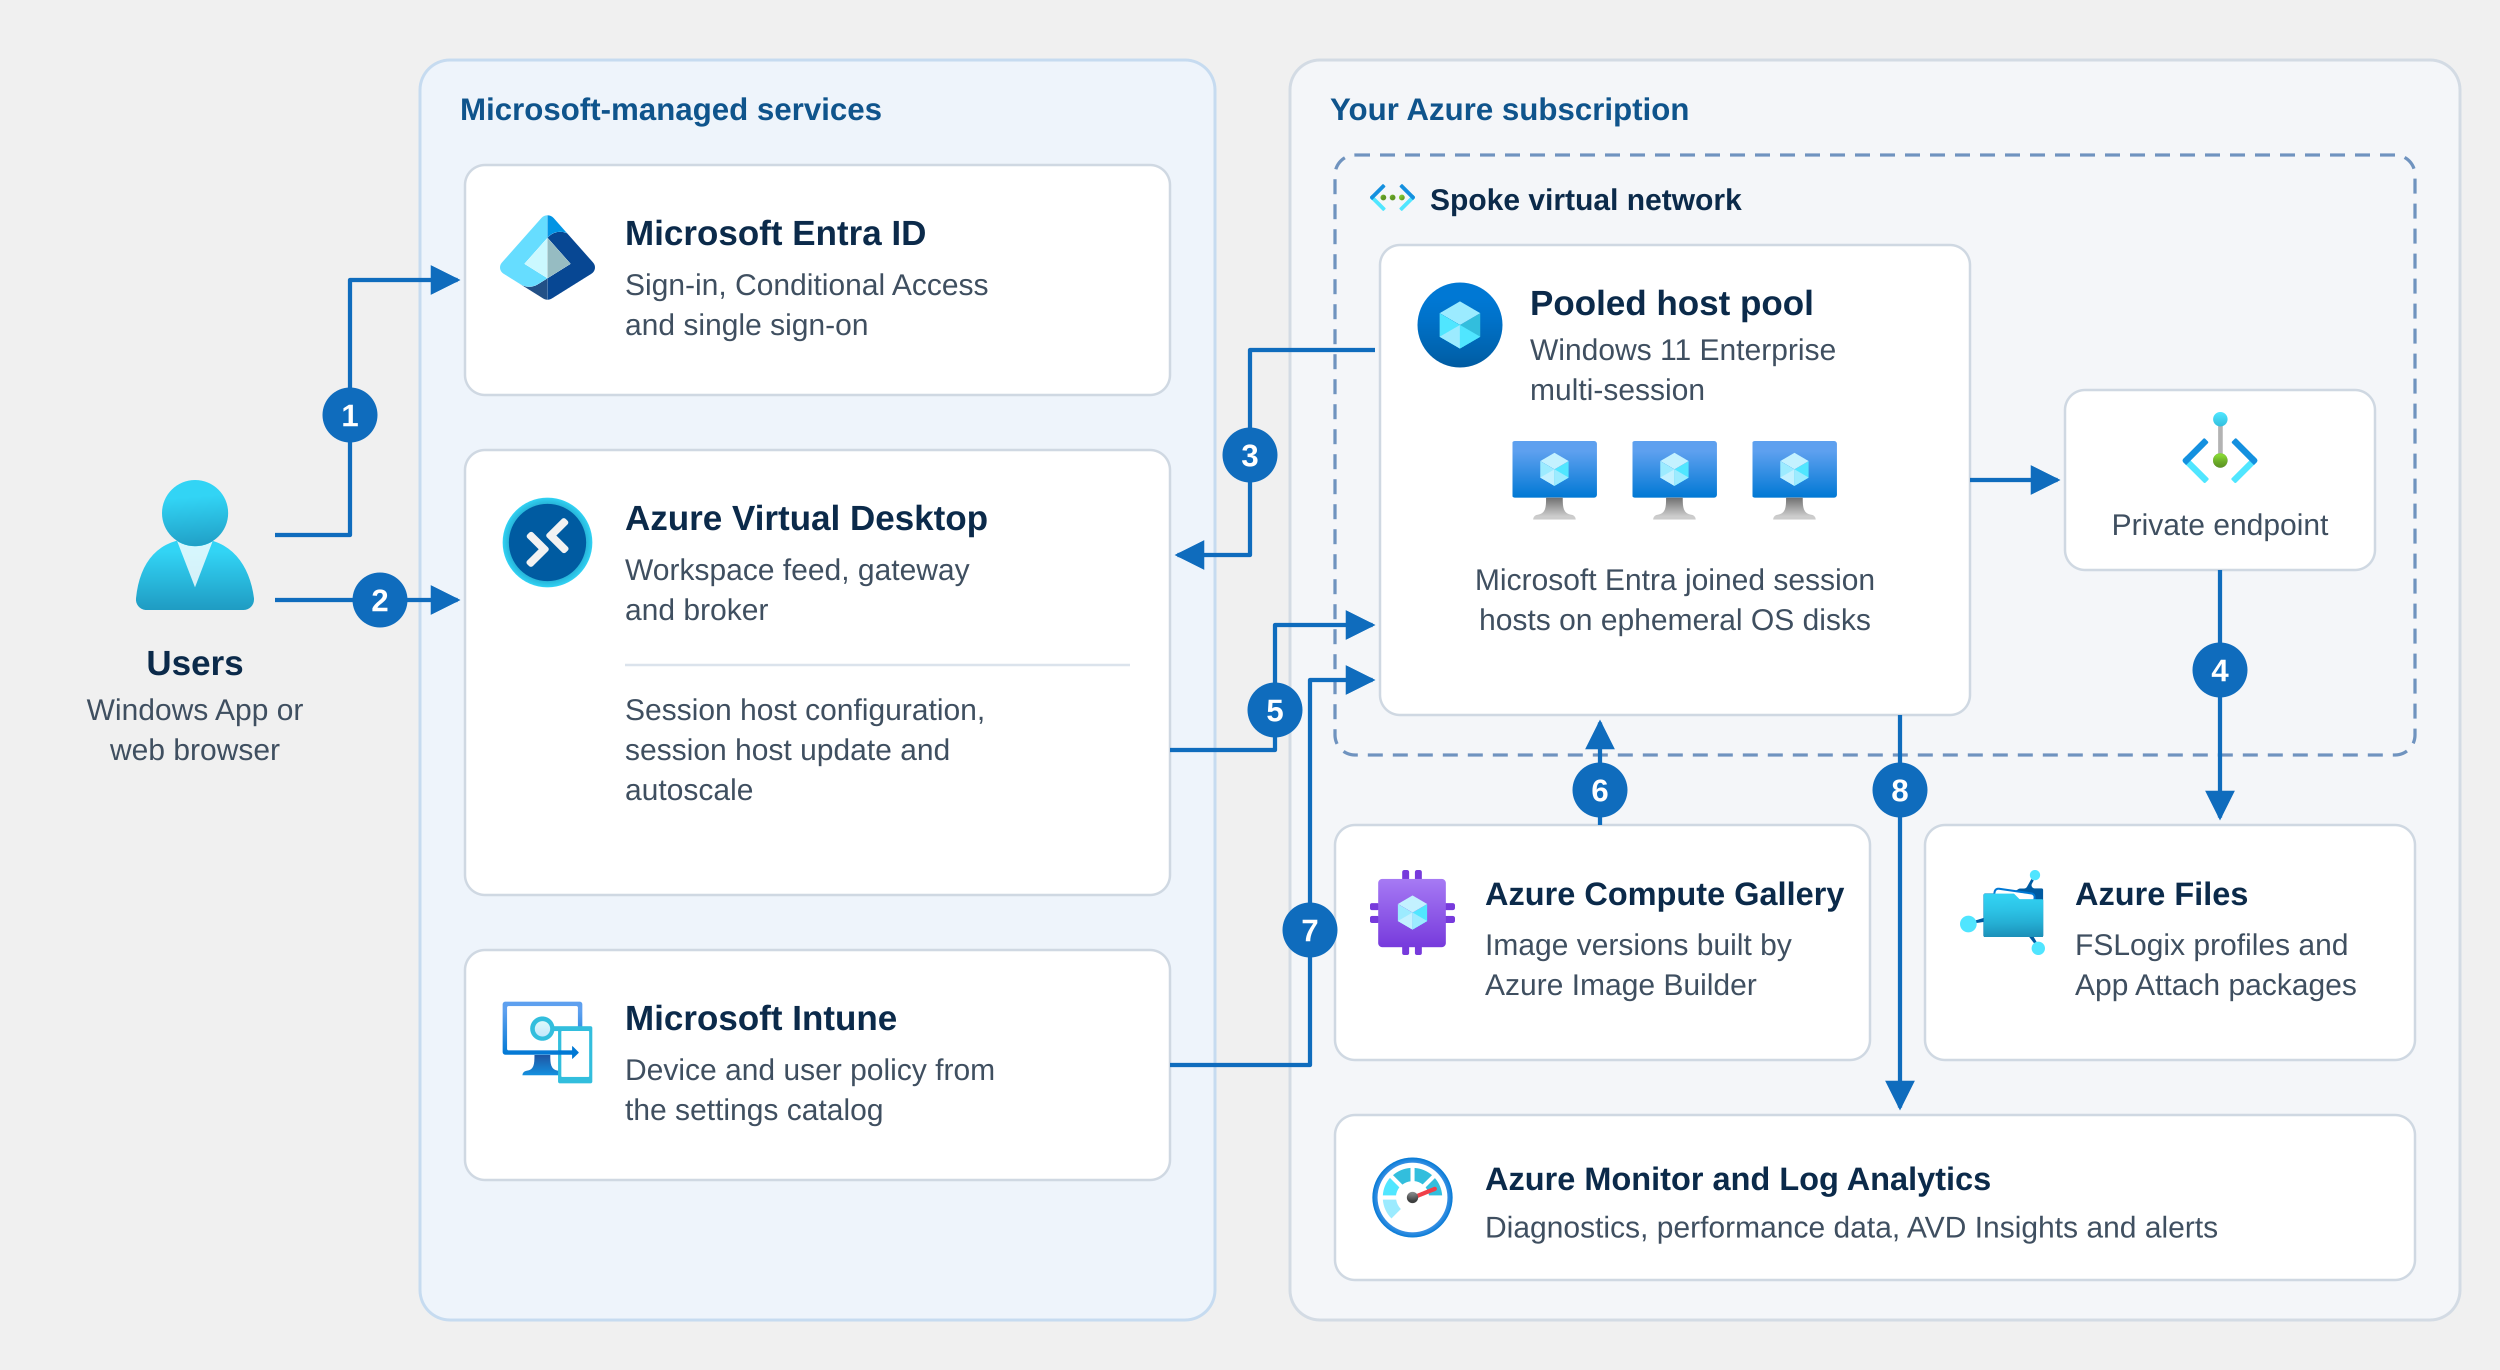
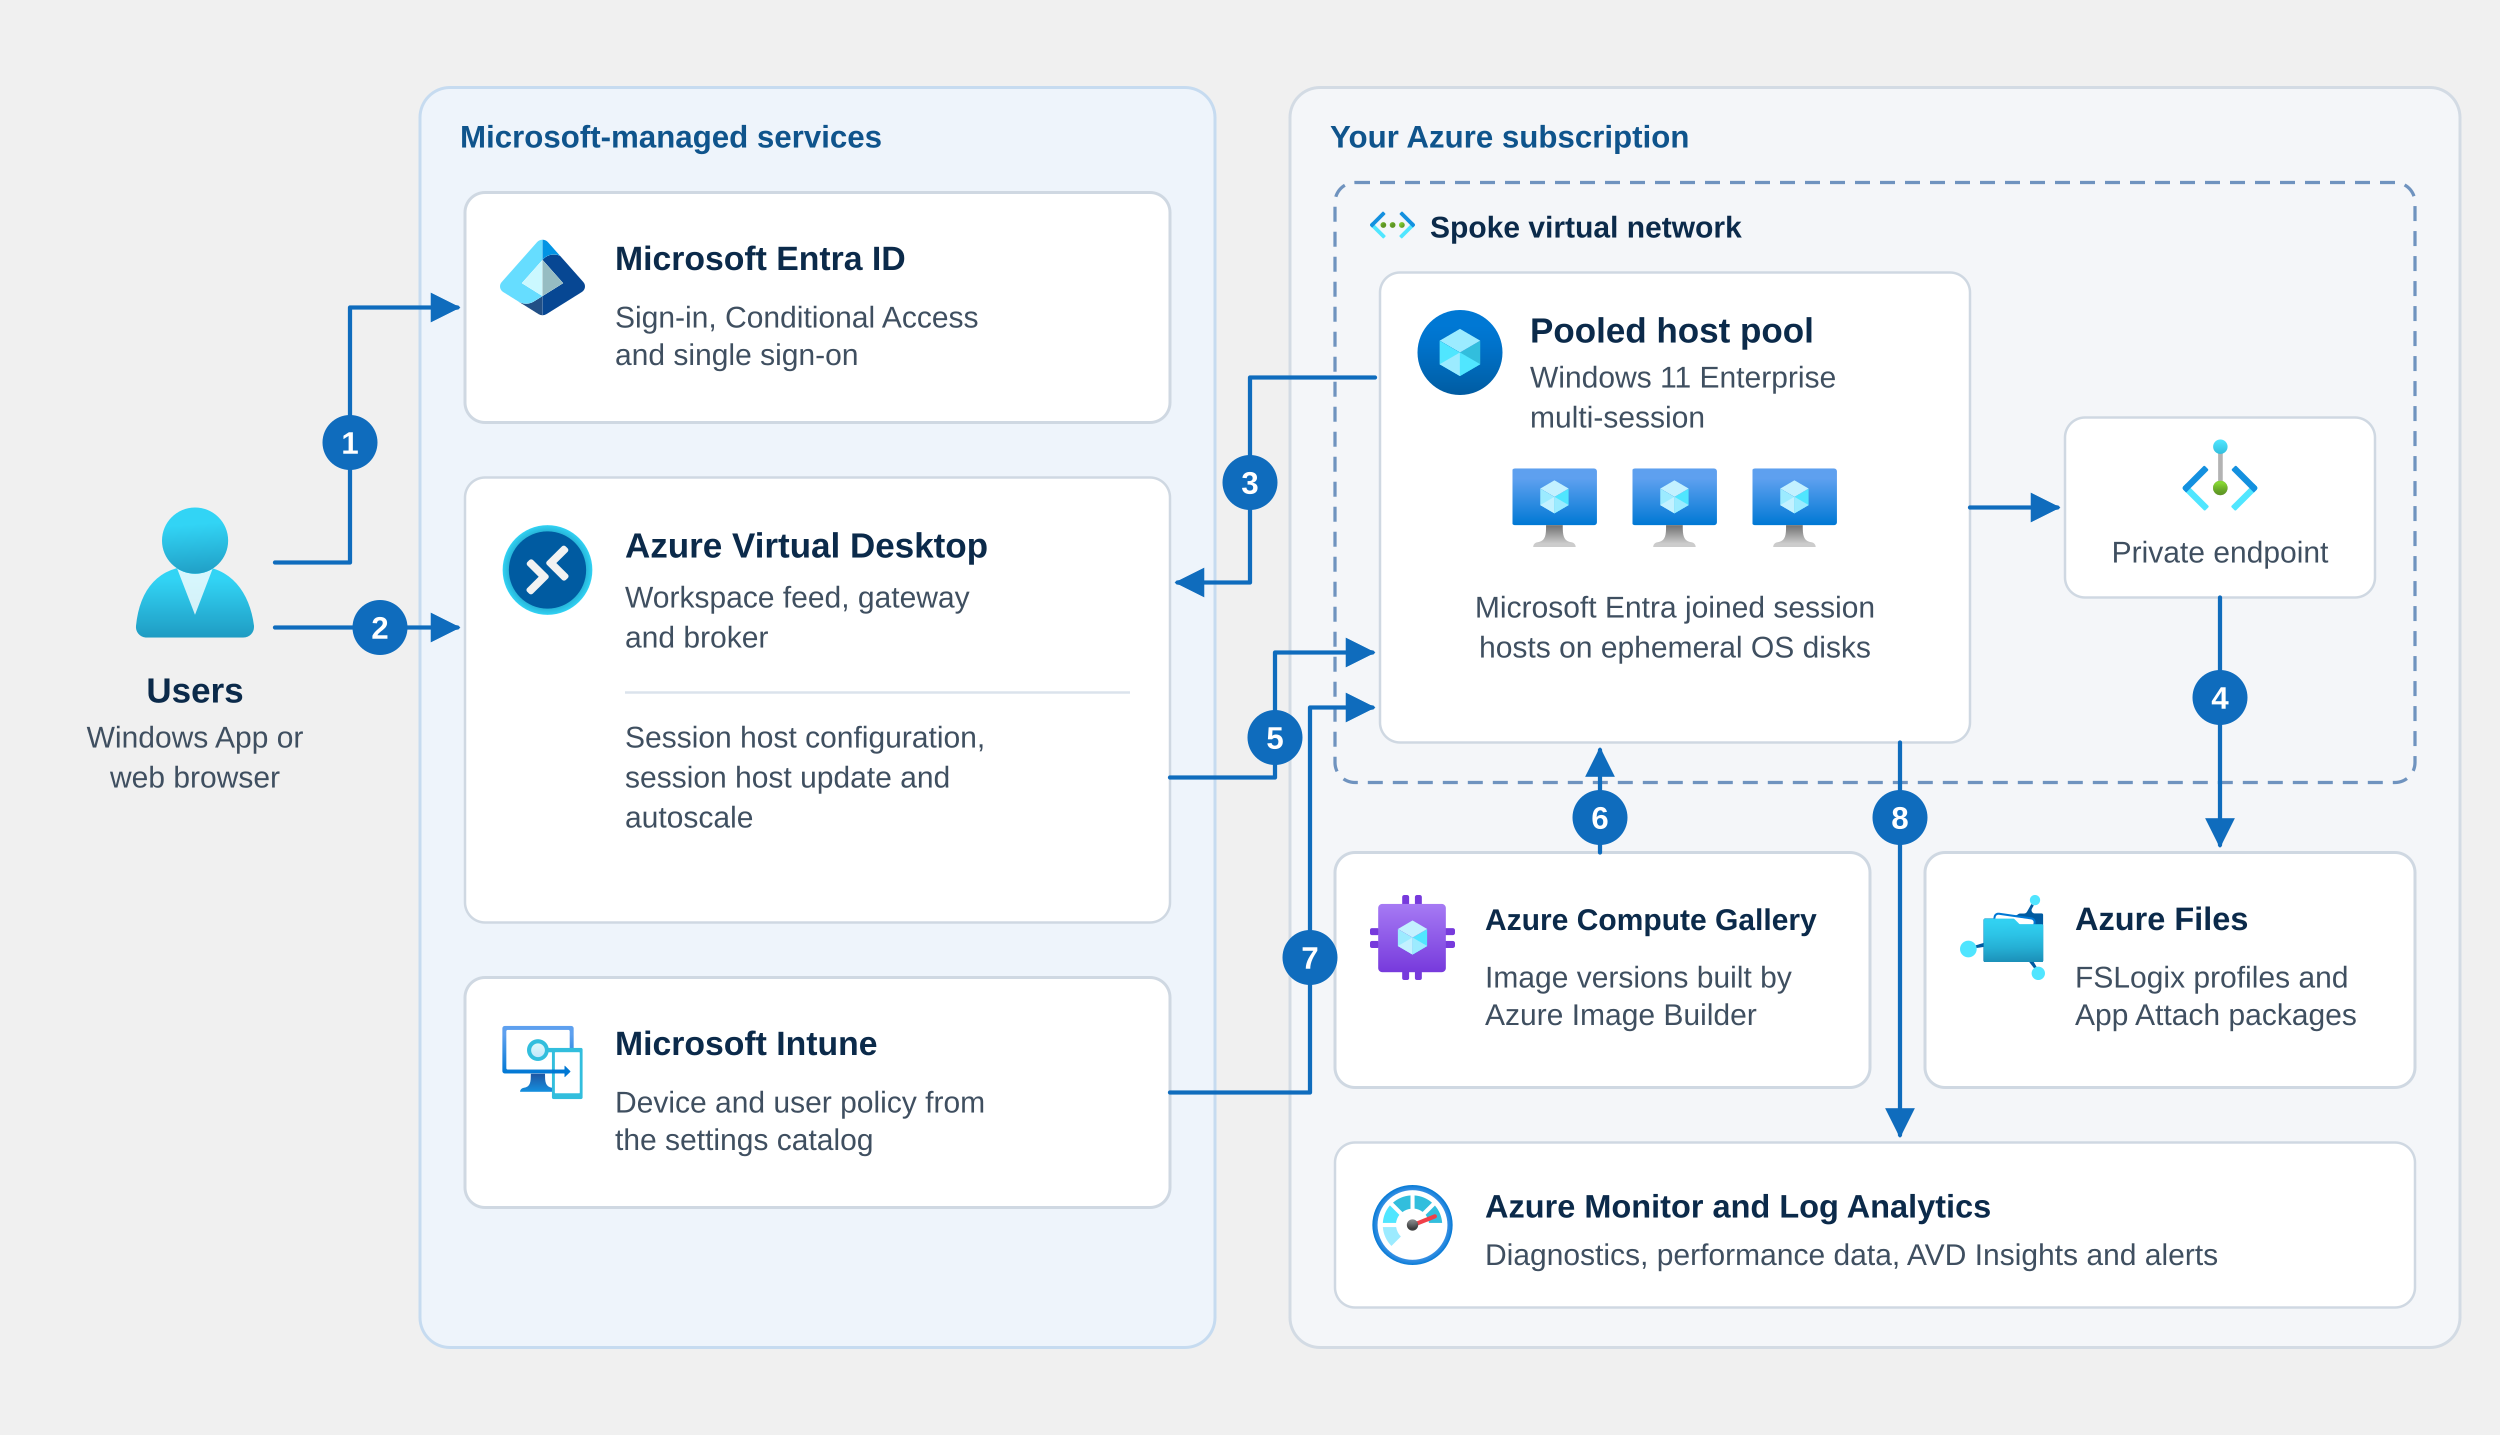
- <svg xmlns="http://www.w3.org/2000/svg" viewBox="0 0 1000 548" width="1000" height="548" font-family="'Segoe UI', 'Segoe UI Variable', system-ui, -apple-system, 'Helvetica Neue', Arial, sans-serif" role="img" aria-labelledby="t d">
+ <svg xmlns="http://www.w3.org/2000/svg" viewBox="0 -11 1000 574" width="1000" height="574" font-family="'Segoe UI', 'Segoe UI Variable', system-ui, -apple-system, 'Helvetica Neue', Arial, sans-serif" role="img" aria-labelledby="t d">
  <defs>
    <marker id="arrow" viewBox="0 0 10 10" refX="9" refY="5" markerWidth="7" markerHeight="7" orient="auto-start-reverse">
      <path d="M0,0 L10,5 L0,10 z" fill="#0f6cbd" />
+     </marker>
+     <marker id="arrow-dashed" viewBox="0 0 10 10" refX="9" refY="5" markerWidth="7" markerHeight="7" orient="auto-start-reverse">
+       <path d="M0,0 L10,5 L0,10 z" fill="#6f93bf" />
    </marker>
  </defs>
  <svg x="52" y="192" width="52" height="52" viewBox="0 0 18 18">
    <defs>
      <linearGradient id="i1-be92901b-ec33-4c65-adf1-9b0eed06d677" x1="9" y1="6.88" x2="9" y2="20.45" gradientUnits="userSpaceOnUse">
        <stop offset="0.22" stop-color="#32d4f5" />
        <stop offset="1" stop-color="#198ab3" />
      </linearGradient>
      <linearGradient id="i1-b46fc246-25d8-4398-8779-1042e8cacae7" x1="8.61" y1="-0.4" x2="9.6" y2="11.92" gradientUnits="userSpaceOnUse">
        <stop offset="0.22" stop-color="#32d4f5" />
        <stop offset="1" stop-color="#198ab3" />
      </linearGradient>
    </defs>
    <path d="M15.72,18a1.45,1.45,0,0,0,1.45-1.45.47.47,0,0,0,0-.17C16.59,11.81,14,8.09,9,8.09S1.34,11.24.83,16.39A1.46,1.46,0,0,0,2.14,18H15.72Z" fill="url(#i1-be92901b-ec33-4c65-adf1-9b0eed06d677)" />
    <path d="M9,9.17a4.59,4.59,0,0,1-2.48-.73L9,14.86l2.44-6.38A4.53,4.53,0,0,1,9,9.17Z" fill="#fff" opacity="0.8" />
    <circle cx="9.01" cy="4.58" r="4.58" fill="url(#i1-b46fc246-25d8-4398-8779-1042e8cacae7)" />
  </svg>
  <text x="78" y="270" font-size="14" font-weight="600" fill="#0b2a4a" text-anchor="middle">Users</text>
  <text x="78" y="288" font-size="12" font-weight="400" fill="#3f4f60" text-anchor="middle">Windows App or</text>
  <text x="78" y="304" font-size="12" font-weight="400" fill="#3f4f60" text-anchor="middle">web browser</text>
  <rect x="168" y="24" width="318" height="504" rx="12" fill="#eef4fb" stroke="#c6dbf0" stroke-width="1.2" />
  <text x="184" y="48" font-size="12.5" font-weight="700" fill="#0f548c" text-anchor="start">Microsoft-managed services</text>
-   <rect x="186" y="66" width="282" height="92" rx="8" fill="#ffffff" stroke="#cfd8e2" stroke-width="1" />
-   <svg x="200" y="84" width="38" height="38" viewBox="0 0 18 18">
+   <rect x="186" y="66" width="282" height="92" rx="8" fill="#ffffff" stroke="#cfd8e2" stroke-width="1.2" />
+   <svg x="200" y="83" width="34" height="34" viewBox="0 0 18 18">
    <path d="m3.802,14.032c.388.242,1.033.511,1.715.511.621,0,1.198-.18,1.676-.487,0,0,.001,0,.002-.001l1.805-1.128v4.073c-.286,0-.574-.078-.824-.234l-4.374-2.734Z" fill="#225086" />
    <path d="m7.853,1.507L.353,9.967c-.579.654-.428,1.642.323,2.111,0,0,2.776,1.735,3.126,1.954.388.242,1.033.511,1.715.511.621,0,1.198-.18,1.676-.487,0,0,.001,0,.002-.001l1.805-1.128-4.364-2.728,4.365-4.924V1s0,0,0,0c-.424,0-.847.169-1.147.507Z" fill="#6df" />
    <polygon points="4.636 10.199 4.688 10.231 9 12.927 9.001 12.927 9.001 12.927 9.001 5.276 9 5.275 4.636 10.199" fill="#cbf8ff" />
    <path d="m17.324,12.078c.751-.469.902-1.457.323-2.111l-4.921-5.551c-.397-.185-.842-.291-1.313-.291-.925,0-1.752.399-2.302,1.026l-.109.123h0s4.364,4.924,4.364,4.924h0s0,0,0,0l-4.365,2.728v4.073c.287,0,.573-.078.823-.234l7.5-4.688Z" fill="#074793" />
    <path d="m9.001,1v4.275s.109-.123.109-.123c.55-.627,1.377-1.026,2.302-1.026.472,0,.916.107,1.313.291l-2.579-2.909c-.299-.338-.723-.507-1.146-.507Z" fill="#0294e4" />
    <polygon points="13.365 10.199 13.365 10.199 13.365 10.199 9.001 5.276 9.001 12.926 13.365 10.199" fill="#96bcc2" />
  </svg>
-   <text x="250" y="98" font-size="14" font-weight="600" fill="#0b2a4a" text-anchor="start">Microsoft Entra ID</text>
-   <text x="250" y="118" font-size="12" font-weight="400" fill="#3f4f60" text-anchor="start">Sign-in, Conditional Access</text>
-   <text x="250" y="134" font-size="12" font-weight="400" fill="#3f4f60" text-anchor="start">and single sign-on</text>
+   <text x="246" y="97.0" font-size="13.5" font-weight="700" fill="#0b2a4a" text-anchor="start">Microsoft Entra ID</text>
+   <text x="246" y="120.0" font-size="12" font-weight="400" fill="#3f4f60" text-anchor="start">Sign-in, Conditional Access</text>
+   <text x="246" y="135.0" font-size="12" font-weight="400" fill="#3f4f60" text-anchor="start">and single sign-on</text>
  <rect x="186" y="180" width="282" height="178" rx="8" fill="#ffffff" stroke="#cfd8e2" stroke-width="1" />
  <svg x="200" y="198" width="38" height="38" viewBox="0 0 18 18">
    <defs>
      <radialGradient id="i3-e9a2b8bf-efad-4e15-89f0-635373400131" cx="9" cy="9" r="8.5" gradientUnits="userSpaceOnUse">
        <stop offset="0" stop-color="#198ab3" />
        <stop offset="0.382" stop-color="#1a8cb5" />
        <stop offset="0.576" stop-color="#1c94bc" />
        <stop offset="0.727" stop-color="#21a1c8" />
        <stop offset="0.856" stop-color="#27b4d8" />
        <stop offset="0.97" stop-color="#2fccee" />
        <stop offset="1" stop-color="#32d4f5" />
      </radialGradient>
    </defs>
    <g id="i3-faeec9e4-44b9-413a-8332-867d334dcda2">
      <g>
        <circle cx="9" cy="9" r="8.5" fill="url(#i3-e9a2b8bf-efad-4e15-89f0-635373400131)" />
        <circle cx="9" cy="9" r="7.321" fill="#005ba1" />
      </g>
      <g>
        <path d="M9.1,9.937,6.266,7.125a.507.507,0,0,0-.709,0L5.2,7.48a.469.469,0,0,0-.143.337.476.476,0,0,0,.141.339l2.132,2.122L5.152,12.441a.473.473,0,0,0,0,.676l.361.355a.507.507,0,0,0,.709,0L9.1,10.612a.475.475,0,0,0,.141-.338A.468.468,0,0,0,9.1,9.937Z" fill="#f2f2f2" />
        <path d="M8.755,7.678a.475.475,0,0,0,.141.338l2.88,2.859a.507.507,0,0,0,.709,0l.361-.356a.469.469,0,0,0,.143-.337.475.475,0,0,0-.141-.338L10.674,7.682l2.132-2.123a.475.475,0,0,0,.141-.338.469.469,0,0,0-.143-.337l-.361-.356a.507.507,0,0,0-.709,0L8.9,7.34A.472.472,0,0,0,8.755,7.678Z" fill="#f2f2f2" />
      </g>
    </g>
  </svg>
  <text x="250" y="212" font-size="14" font-weight="600" fill="#0b2a4a" text-anchor="start">Azure Virtual Desktop</text>
  <text x="250" y="232" font-size="12" font-weight="400" fill="#3f4f60" text-anchor="start">Workspace feed, gateway</text>
  <text x="250" y="248" font-size="12" font-weight="400" fill="#3f4f60" text-anchor="start">and broker</text>
  <line x1="250" y1="266" x2="452" y2="266" stroke="#dbe3ec" stroke-width="1" />
  <text x="250" y="288" font-size="12" font-weight="400" fill="#3f4f60" text-anchor="start">Session host configuration,</text>
  <text x="250" y="304" font-size="12" font-weight="400" fill="#3f4f60" text-anchor="start">session host update and</text>
  <text x="250" y="320" font-size="12" font-weight="400" fill="#3f4f60" text-anchor="start">autoscale</text>
-   <rect x="186" y="380" width="282" height="92" rx="8" fill="#ffffff" stroke="#cfd8e2" stroke-width="1" />
-   <svg x="200" y="398" width="38" height="38" viewBox="0 0 18 18">
+   <rect x="186" y="380" width="282" height="92" rx="8" fill="#ffffff" stroke="#cfd8e2" stroke-width="1.2" />
+   <svg x="200" y="397" width="34" height="34" viewBox="0 0 18 18">
    <defs>
      <linearGradient id="i4-aaede26b-698f-4a65-b6db-859d207e2da6" x1="8.05" y1="11.32" x2="8.05" y2="1.26" gradientUnits="userSpaceOnUse">
        <stop offset="0" stop-color="#0078d4" />
        <stop offset="0.82" stop-color="#5ea0ef" />
      </linearGradient>
      <linearGradient id="i4-bc54987f-34ba-4701-8ce4-6eca10aff9e9" x1="8.05" y1="15.21" x2="8.05" y2="11.32" gradientUnits="userSpaceOnUse">
        <stop offset="0" stop-color="#1490df" />
        <stop offset="0.98" stop-color="#1f56a3" />
      </linearGradient>
      <linearGradient id="i4-a5434fd8-c18c-472c-be91-f2aa070858b7" x1="8.05" y1="7.87" x2="8.05" y2="4.94" gradientUnits="userSpaceOnUse">
        <stop offset="0" stop-color="#d2ebff" />
        <stop offset="1" stop-color="#f0fffd" />
      </linearGradient>
    </defs>
    <rect x="0.5" y="1.26" width="15.1" height="10.06" rx="0.5" fill="url(#i4-aaede26b-698f-4a65-b6db-859d207e2da6)" />
    <rect x="1.34" y="2.1" width="13.42" height="8.39" rx="0.28" fill="#fff" />
    <path d="M11.08,14.37c-1.5-.23-1.56-1.31-1.55-3h-3c0,1.74-.06,2.82-1.55,3a.87.87,0,0,0-.74.84h7.54A.88.88,0,0,0,11.08,14.37Z" fill="url(#i4-bc54987f-34ba-4701-8ce4-6eca10aff9e9)" />
    <path d="M17.17,5.91H10.29a2.31,2.31,0,1,0,0,.92H11v9.58a.33.33,0,0,0,.33.33h5.83a.33.33,0,0,0,.33-.33V6.24A.33.33,0,0,0,17.17,5.91Z" fill="#32bedd" />
    <rect x="11.62" y="6.82" width="5.27" height="8.7" rx="0.12" fill="#fff" />
    <circle cx="8.05" cy="6.41" r="1.46" opacity="0.9" fill="url(#i4-a5434fd8-c18c-472c-be91-f2aa070858b7)" />
    <path d="M14.88,10.82,13.76,9.7a.06.06,0,0,0-.1.05v.68a.06.06,0,0,1-.06.06H11v.83H13.6a.06.06,0,0,1,.06.06v.69a.06.06,0,0,0,.1,0L14.88,11A.12.12,0,0,0,14.88,10.82Z" fill="#0078d4" />
  </svg>
-   <text x="250" y="412" font-size="14" font-weight="600" fill="#0b2a4a" text-anchor="start">Microsoft Intune</text>
-   <text x="250" y="432" font-size="12" font-weight="400" fill="#3f4f60" text-anchor="start">Device and user policy from</text>
-   <text x="250" y="448" font-size="12" font-weight="400" fill="#3f4f60" text-anchor="start">the settings catalog</text>
+   <text x="246" y="411.0" font-size="13.5" font-weight="700" fill="#0b2a4a" text-anchor="start">Microsoft Intune</text>
+   <text x="246" y="434.0" font-size="12" font-weight="400" fill="#3f4f60" text-anchor="start">Device and user policy from</text>
+   <text x="246" y="449.0" font-size="12" font-weight="400" fill="#3f4f60" text-anchor="start">the settings catalog</text>
  <rect x="516" y="24" width="468" height="504" rx="12" fill="#f4f6f9" stroke="#d3dbe4" stroke-width="1.2" />
  <text x="532" y="48" font-size="12.5" font-weight="700" fill="#0f548c" text-anchor="start">Your Azure subscription</text>
  <rect x="534" y="62" width="432" height="240" rx="8" fill="none" stroke="#6f93bf" stroke-width="1.3" stroke-dasharray="6 4" />
  <svg x="548" y="70" width="18" height="18" viewBox="0 0 18 18">
    <defs>
      <linearGradient id="i5-f020fb7e-2243-4501-8153-5d69bd3c34f7" x1="9.88" y1="8.59" x2="11.52" y2="10.23" gradientTransform="translate(2.03 -0.4) rotate(-0.08)" gradientUnits="userSpaceOnUse">
        <stop offset="0" stop-color="#86d633" />
        <stop offset="1" stop-color="#5e9624" />
      </linearGradient>
      <linearGradient id="i5-b3c2bc94-8c7c-48a2-9719-6ee899a43a97" x1="6.18" y1="8.59" x2="7.81" y2="10.23" gradientUnits="userSpaceOnUse">
        <stop offset="0" stop-color="#86d633" />
        <stop offset="1" stop-color="#5e9624" />
      </linearGradient>
      <linearGradient id="i5-e900c35d-0958-4d4f-b28f-302eeaaf52f5" x1="2.48" y1="8.59" x2="4.11" y2="10.23" gradientUnits="userSpaceOnUse">
        <stop offset="0" stop-color="#86d633" />
        <stop offset="1" stop-color="#5e9624" />
      </linearGradient>
    </defs>
    <circle cx="12.74" cy="8.99" r="1.16" fill="url(#i5-f020fb7e-2243-4501-8153-5d69bd3c34f7)" />
    <circle cx="9.04" cy="9" r="1.16" fill="url(#i5-b3c2bc94-8c7c-48a2-9719-6ee899a43a97)" />
    <circle cx="5.34" cy="9" r="1.16" fill="url(#i5-e900c35d-0958-4d4f-b28f-302eeaaf52f5)" />
    <path d="M2.61,7.28h.94a.3.3,0,0,1,.3.3v6.94a.6.6,0,0,1-.6.6H2.31a0,0,0,0,1,0,0V7.58a.3.3,0,0,1,.3-.3Z" transform="translate(13.18 16.93) rotate(134.92)" fill="#50e6ff" />
    <path d="M2.56,2.91H3.5a.3.3,0,0,1,.3.3v7.43a0,0,0,0,1,0,0H2.86a.6.6,0,0,1-.6-.6V3.21a.3.3,0,0,1,.3-.3Z" transform="translate(5.66 -0.16) rotate(44.92)" fill="#1490df" />
    <path d="M14.15,7.28h.94a.6.6,0,0,1,.6.6v6.94a.3.3,0,0,1-.3.3h-.94a.3.3,0,0,1-.3-.3V7.28a0,0,0,0,1,0,0Z" transform="translate(12.32 -7.28) rotate(45.08)" fill="#50e6ff" />
    <path d="M14.81,2.91h.94a0,0,0,0,1,0,0v7.43a.3.3,0,0,1-.3.3H14.5a.3.3,0,0,1-.3-.3V3.51a.6.6,0,0,1,.6-.6Z" transform="translate(30.36 0.99) rotate(135.08)" fill="#1490df" />
  </svg>
  <text x="572" y="84" font-size="12" font-weight="600" fill="#0b2a4a" text-anchor="start">Spoke virtual network</text>
  <rect x="552" y="98" width="236" height="188" rx="8" fill="#ffffff" stroke="#cfd8e2" stroke-width="1" />
  <svg x="566" y="112" width="36" height="36" viewBox="0 0 18 18">
    <defs>
      <linearGradient id="i6-b7b52328-afea-4ae3-a11b-e21cf942d33d" x1="9" y1="17.5" x2="9" y2="0.5" gradientUnits="userSpaceOnUse">
        <stop offset="0" stop-color="#005ba1" />
        <stop offset="0.168" stop-color="#0063ae" />
        <stop offset="0.577" stop-color="#0072ca" />
        <stop offset="0.815" stop-color="#0078d4" />
      </linearGradient>
    </defs>
    <g id="i6-f296cd5a-787e-4f7b-ae7d-f8e4c512e403">
      <g>
        <circle cx="9" cy="9" r="8.5" fill="url(#i6-b7b52328-afea-4ae3-a11b-e21cf942d33d)" />
        <g id="i6-b26dad0a-3648-4f5e-b5e8-d86f08f4d08c">
          <g id="i6-bf235d1c-b690-40eb-8a79-cf880451778d">
            <g id="i6-bcd9163a-c4d8-4e54-8c97-4a109bf64f75">
              <path id="i6-e49dfb7e-134a-43bd-83fc-ab356cb14af0" d="M13.046,6.635v4.709L8.984,13.707V8.992Z" fill="#32bedd" />
            </g>
            <g id="i6-a5b973ff-f0b7-405d-8643-344e4c6197bf">
              <path id="i6-b4b89f14-a55a-428c-a4ac-415feb735142" d="M13.046,6.635,8.99,9,4.928,6.635,8.99,4.272Z" fill="#9cebff" />
            </g>
            <g id="i6-adac1240-6aa9-4f15-96e4-37e67d1c6c71">
              <path id="i6-f65d8fa4-1c52-4beb-89ef-75de96e9143e" d="M8.984,9v4.709L4.928,11.344V6.635Z" fill="#50e6ff" />
            </g>
            <path id="i6-b5d243da-3c58-4a56-96f0-5072c268eecc" d="M4.928,11.344,8.984,8.992v4.715Z" fill="#9cebff" />
            <path id="i6-f11f8f15-8a95-4259-8c1e-cffcafd2ea60" d="M13.046,11.344,8.984,8.992v4.715Z" fill="#50e6ff" />
          </g>
        </g>
      </g>
    </g>
  </svg>
  <text x="612" y="126" font-size="14" font-weight="600" fill="#0b2a4a" text-anchor="start">Pooled host pool</text>
  <text x="612" y="144" font-size="12" font-weight="400" fill="#3f4f60" text-anchor="start">Windows 11 Enterprise</text>
  <text x="612" y="160" font-size="12" font-weight="400" fill="#3f4f60" text-anchor="start">multi-session</text>
  <svg x="605" y="176" width="34" height="34" viewBox="0 0 18 18">
    <defs>
      <linearGradient id="i7-f34d9569-2bd0-4002-8f16-3d01d8106cb5" x1="8.88" y1="12.21" x2="8.88" y2="0.21" gradientUnits="userSpaceOnUse">
        <stop offset="0" stop-color="#0078d4" />
        <stop offset="0.82" stop-color="#5ea0ef" />
      </linearGradient>
      <linearGradient id="i7-bdb45a0b-eb58-4970-a60a-fb2ce314f866" x1="8.88" y1="16.84" x2="8.88" y2="12.21" gradientUnits="userSpaceOnUse">
        <stop offset="0.15" stop-color="#ccc" />
        <stop offset="1" stop-color="#707070" />
      </linearGradient>
    </defs>
    <rect x="-0.12" y="0.21" width="18" height="12" rx="0.6" fill="url(#i7-f34d9569-2bd0-4002-8f16-3d01d8106cb5)" />
    <polygon points="11.88 4.46 11.88 7.95 8.88 9.71 8.88 6.21 11.88 4.46" fill="#50e6ff" />
    <polygon points="11.88 4.46 8.88 6.22 5.88 4.46 8.88 2.71 11.88 4.46" fill="#c3f1ff" />
    <polygon points="8.88 6.22 8.88 9.71 5.88 7.95 5.88 4.46 8.88 6.22" fill="#9cebff" />
    <polygon points="5.88 7.95 8.88 6.21 8.88 9.71 5.88 7.95" fill="#c3f1ff" />
    <polygon points="11.88 7.95 8.88 6.21 8.88 9.71 11.88 7.95" fill="#9cebff" />
    <path d="M12.49,15.84c-1.78-.28-1.85-1.56-1.85-3.63H7.11c0,2.07-.06,3.35-1.84,3.63a1,1,0,0,0-.89,1h9A1,1,0,0,0,12.49,15.84Z" fill="url(#i7-bdb45a0b-eb58-4970-a60a-fb2ce314f866)" />
  </svg>
  <svg x="653" y="176" width="34" height="34" viewBox="0 0 18 18">
    <defs>
      <linearGradient id="i8-f34d9569-2bd0-4002-8f16-3d01d8106cb5" x1="8.88" y1="12.21" x2="8.88" y2="0.21" gradientUnits="userSpaceOnUse">
        <stop offset="0" stop-color="#0078d4" />
        <stop offset="0.82" stop-color="#5ea0ef" />
      </linearGradient>
      <linearGradient id="i8-bdb45a0b-eb58-4970-a60a-fb2ce314f866" x1="8.88" y1="16.84" x2="8.88" y2="12.21" gradientUnits="userSpaceOnUse">
        <stop offset="0.15" stop-color="#ccc" />
        <stop offset="1" stop-color="#707070" />
      </linearGradient>
    </defs>
    <rect x="-0.12" y="0.21" width="18" height="12" rx="0.6" fill="url(#i8-f34d9569-2bd0-4002-8f16-3d01d8106cb5)" />
    <polygon points="11.88 4.46 11.88 7.95 8.88 9.71 8.88 6.21 11.88 4.46" fill="#50e6ff" />
    <polygon points="11.88 4.46 8.88 6.22 5.88 4.46 8.88 2.71 11.88 4.46" fill="#c3f1ff" />
    <polygon points="8.88 6.22 8.88 9.71 5.88 7.95 5.88 4.46 8.88 6.22" fill="#9cebff" />
    <polygon points="5.88 7.95 8.88 6.21 8.88 9.71 5.88 7.95" fill="#c3f1ff" />
    <polygon points="11.88 7.95 8.88 6.21 8.88 9.71 11.88 7.95" fill="#9cebff" />
    <path d="M12.49,15.84c-1.78-.28-1.85-1.56-1.85-3.63H7.11c0,2.07-.06,3.35-1.84,3.63a1,1,0,0,0-.89,1h9A1,1,0,0,0,12.49,15.84Z" fill="url(#i8-bdb45a0b-eb58-4970-a60a-fb2ce314f866)" />
  </svg>
  <svg x="701" y="176" width="34" height="34" viewBox="0 0 18 18">
    <defs>
      <linearGradient id="i9-f34d9569-2bd0-4002-8f16-3d01d8106cb5" x1="8.88" y1="12.21" x2="8.88" y2="0.21" gradientUnits="userSpaceOnUse">
        <stop offset="0" stop-color="#0078d4" />
        <stop offset="0.82" stop-color="#5ea0ef" />
      </linearGradient>
      <linearGradient id="i9-bdb45a0b-eb58-4970-a60a-fb2ce314f866" x1="8.88" y1="16.84" x2="8.88" y2="12.21" gradientUnits="userSpaceOnUse">
        <stop offset="0.15" stop-color="#ccc" />
        <stop offset="1" stop-color="#707070" />
      </linearGradient>
    </defs>
    <rect x="-0.12" y="0.21" width="18" height="12" rx="0.6" fill="url(#i9-f34d9569-2bd0-4002-8f16-3d01d8106cb5)" />
    <polygon points="11.88 4.46 11.88 7.95 8.88 9.71 8.88 6.21 11.88 4.46" fill="#50e6ff" />
    <polygon points="11.88 4.46 8.88 6.22 5.88 4.46 8.88 2.71 11.88 4.46" fill="#c3f1ff" />
    <polygon points="8.88 6.22 8.88 9.71 5.88 7.95 5.88 4.46 8.88 6.22" fill="#9cebff" />
    <polygon points="5.88 7.95 8.88 6.21 8.88 9.71 5.88 7.95" fill="#c3f1ff" />
    <polygon points="11.88 7.95 8.88 6.21 8.88 9.71 11.88 7.95" fill="#9cebff" />
    <path d="M12.49,15.84c-1.78-.28-1.85-1.56-1.85-3.63H7.11c0,2.07-.06,3.35-1.84,3.63a1,1,0,0,0-.89,1h9A1,1,0,0,0,12.49,15.84Z" fill="url(#i9-bdb45a0b-eb58-4970-a60a-fb2ce314f866)" />
  </svg>
  <text x="670" y="236" font-size="12" font-weight="400" fill="#3f4f60" text-anchor="middle">Microsoft Entra joined session</text>
  <text x="670" y="252" font-size="12" font-weight="400" fill="#3f4f60" text-anchor="middle">hosts on ephemeral OS disks</text>
  <rect x="826" y="156" width="124" height="72" rx="8" fill="#ffffff" stroke="#cfd8e2" stroke-width="1" />
  <svg x="873" y="164" width="30" height="30" viewBox="0 0 18 18">
    <defs>
      <linearGradient id="i10-f386bb7a-bcb2-4b67-b5b2-06819618ff51" x1="9.084" y1="790.967" x2="9.084" y2="787.492" gradientTransform="matrix(1, 0, 0, -1, 0, 791.516)" gradientUnits="userSpaceOnUse">
        <stop offset="0" stop-color="#50e6ff" />
        <stop offset="1" stop-color="#32bedd" />
      </linearGradient>
      <linearGradient id="i10-a62a9cad-b173-4785-ba81-8ee30d4dc6eb" x1="9.065" y1="13.843" x2="9.065" y2="10.368" gradientUnits="userSpaceOnUse">
        <stop offset="0" stop-color="#5e9624" />
        <stop offset="0.183" stop-color="#629c25" />
        <stop offset="0.435" stop-color="#6dae2a" />
        <stop offset="0.726" stop-color="#7fcb30" />
        <stop offset="0.822" stop-color="#86d633" />
      </linearGradient>
    </defs>
    <g id="i10-bdcd7268-31fc-4163-9544-651d61f1498e">
      <g>
        <path d="M7.85,13.342a1.738,1.738,0,1,0,2.436-2.479,1.715,1.715,0,0,0-.626-.389V3.009H8.548v7.444a1.729,1.729,0,0,0-.7,2.891Z" fill="#b3b3b3" />
        <circle cx="9.084" cy="2.209" r="1.738" fill="url(#i10-f386bb7a-bcb2-4b67-b5b2-06819618ff51)" />
        <g>
          <path d="M2.632,10.449h.937a.3.3,0,0,1,.3.3v6.909a.6.6,0,0,1-.6.6H2.332a0,0,0,0,1,0,0V10.749A.3.3,0,0,1,2.632,10.449Z" transform="translate(15.452 22.292) rotate(134.919)" fill="#50e6ff" />
          <path d="M2.581,6.093h.937a.3.3,0,0,1,.3.3v7.4a0,0,0,0,1,0,0H2.88a.6.6,0,0,1-.6-.6v-6.8A.3.3,0,0,1,2.581,6.093Z" transform="translate(7.91 0.749) rotate(44.919)" fill="#1490df" />
          <path d="M14.132,10.449h.937a.6.6,0,0,1,.6.6v6.909a.3.3,0,0,1-.3.3h-.937a.3.3,0,0,1-.3-.3V10.449a0,0,0,0,1,0,0Z" transform="translate(14.542 -6.333) rotate(45.081)" fill="#50e6ff" />
          <path d="M14.782,6.093h.937a0,0,0,0,1,0,0v7.4a.3.3,0,0,1-.3.3h-.937a.3.3,0,0,1-.3-.3v-6.8A.6.6,0,0,1,14.782,6.093Z" transform="translate(32.558 6.424) rotate(135.081)" fill="#1490df" />
        </g>
        <circle cx="9.065" cy="12.106" r="1.738" fill="url(#i10-a62a9cad-b173-4785-ba81-8ee30d4dc6eb)" />
      </g>
    </g>
  </svg>
  <text x="888" y="214" font-size="12" font-weight="400" fill="#3f4f60" text-anchor="middle">Private endpoint</text>
-   <rect x="534" y="330" width="214" height="94" rx="8" fill="#ffffff" stroke="#cfd8e2" stroke-width="1" />
-   <svg x="548" y="348" width="34" height="34" viewBox="0 0 18 18">
+   <rect x="534" y="330" width="214" height="94" rx="8" fill="#ffffff" stroke="#cfd8e2" stroke-width="1.2" />
+   <svg x="548" y="347" width="34" height="34" viewBox="0 0 18 18">
    <defs>
      <linearGradient id="i11-b9a9ff0b-7dac-405b-a6dd-a489a2813f83" x1="8.898" y1="16.345" x2="8.898" y2="1.887" gradientUnits="userSpaceOnUse">
        <stop offset="0.001" stop-color="#773adc" />
        <stop offset="1" stop-color="#a67af4" />
      </linearGradient>
    </defs>
    <g id="i11-b489344a-7430-4172-84c3-3a0d8c5a38b5">
      <g>
        <g>
          <path d="M7.855,2.526H7.247A.431.431,0,0,1,6.816,2.1V.431A.431.431,0,0,1,7.247,0h.608a.43.43,0,0,1,.43.431V2.1A.43.43,0,0,1,7.855,2.526ZM10.979,2.1V.431A.431.431,0,0,0,10.548,0H9.941A.431.431,0,0,0,9.51.431V2.1a.431.431,0,0,0,.431.431h.607A.431.431,0,0,0,10.979,2.1ZM8.285,17.612V16.338A.388.388,0,0,0,7.9,15.95H7.2a.388.388,0,0,0-.388.388v1.274A.388.388,0,0,0,7.2,18H7.9A.388.388,0,0,0,8.285,17.612Zm2.694,0V16.338a.388.388,0,0,0-.388-.388H9.9a.388.388,0,0,0-.388.388v1.274A.388.388,0,0,0,9.9,18h.693A.388.388,0,0,0,10.979,17.612Zm4.8-9.114h1.777A.445.445,0,0,0,18,8.053V7.46a.445.445,0,0,0-.445-.445H15.778a.445.445,0,0,0-.445.445v.593A.445.445,0,0,0,15.778,8.5Zm0,2.719h1.777A.445.445,0,0,0,18,10.772v-.594a.444.444,0,0,0-.445-.444H15.778a.444.444,0,0,0-.445.444v.594A.445.445,0,0,0,15.778,11.217ZM.385,8.5h1.23A.385.385,0,0,0,2,8.113V7.4a.385.385,0,0,0-.385-.385H.385A.385.385,0,0,0,0,7.4v.713A.385.385,0,0,0,.385,8.5Zm0,2.719h1.23A.385.385,0,0,0,2,10.832v-.713a.385.385,0,0,0-.385-.385H.385A.385.385,0,0,0,0,10.119v.713A.385.385,0,0,0,.385,11.217Z" fill="#773adc" />
          <rect x="1.734" y="1.887" width="14.327" height="14.458" rx="0.88" fill="url(#i11-b9a9ff0b-7dac-405b-a6dd-a489a2813f83)" />
        </g>
        <g>
          <polygon points="12.097 7.198 12.097 10.802 9.004 12.612 9.004 9 12.097 7.198" fill="#50e6ff" />
          <polygon points="12.097 7.198 9.004 9.008 5.903 7.198 9.004 5.388 12.097 7.198" fill="#c3f1ff" />
          <polygon points="9.004 9.008 9.004 12.612 5.903 10.802 5.903 7.198 9.004 9.008" fill="#9cebff" />
          <polygon points="5.903 10.802 9.004 9 9.004 12.612 5.903 10.802" fill="#c3f1ff" />
          <polygon points="12.097 10.802 9.004 9 9.004 12.612 12.097 10.802" fill="#9cebff" />
        </g>
      </g>
    </g>
  </svg>
-   <text x="594" y="362" font-size="13" font-weight="600" fill="#0b2a4a" text-anchor="start">Azure Compute Gallery</text>
-   <text x="594" y="382" font-size="12" font-weight="400" fill="#3f4f60" text-anchor="start">Image versions built by</text>
-   <text x="594" y="398" font-size="12" font-weight="400" fill="#3f4f60" text-anchor="start">Azure Image Builder</text>
-   <rect x="770" y="330" width="196" height="94" rx="8" fill="#ffffff" stroke="#cfd8e2" stroke-width="1" />
-   <svg x="784" y="348" width="34" height="34" viewBox="0 0 18 18">
+   <text x="594" y="361.0" font-size="12" font-weight="700" fill="#0b2a4a" text-anchor="start">Azure Compute Gallery</text>
+   <text x="594" y="384.0" font-size="12" font-weight="400" fill="#3f4f60" text-anchor="start">Image versions built by</text>
+   <text x="594" y="399.0" font-size="12" font-weight="400" fill="#3f4f60" text-anchor="start">Azure Image Builder</text>
+   <rect x="770" y="330" width="196" height="94" rx="8" fill="#ffffff" stroke="#cfd8e2" stroke-width="1.2" />
+   <svg x="784" y="347" width="34" height="34" viewBox="0 0 18 18">
    <defs>
      <linearGradient id="i12-ba3d4428-273b-47d2-80ac-53671019b795" x1="-1267.23" y1="3.07" x2="-1267.52" y2="14.64" gradientTransform="matrix(-1, 0, 0, 1, -1256.13, 0)" gradientUnits="userSpaceOnUse">
        <stop offset="0" stop-color="#32d4f5" />
        <stop offset="0.23" stop-color="#31d0f1" />
        <stop offset="0.46" stop-color="#2cc3e6" />
        <stop offset="0.7" stop-color="#25afd4" />
        <stop offset="0.94" stop-color="#1c92ba" />
        <stop offset="1" stop-color="#198ab3" />
      </linearGradient>
    </defs>
    <g id="i12-bce83c25-9afe-4c01-b0b0-4312ccacb0c8">
      <g>
        <path d="M17.28,3.9h-.91a4.16,4.16,0,0,0-.55,0,.68.68,0,0,1-.59-1l.39-.7a1.83,1.83,0,0,0-.51-.29l-.93,1.66a.7.7,0,0,1-.6.35h-.83a.66.66,0,0,0-.32.08h0L10.86,5a.25.25,0,0,1-.16,0H5.27A.29.29,0,0,0,5,5.32v4.82l-1.75.54.13.56L5,11V13.9a.29.29,0,0,0,.29.29h9.37l1.15,1.49.49-.31-.68-1.18h1.68a.29.29,0,0,0,.3-.29V4.2A.3.3,0,0,0,17.28,3.9Z" fill="#005ba1" />
        <circle cx="15.88" cy="1.08" r="1.09" fill="#50e5ff" />
        <circle cx="16.58" cy="16.59" r="1.42" fill="#50e5ff" />
        <circle cx="1.77" cy="11.44" r="1.77" fill="#50e5ff" />
        <g>
          <path d="M15.17,4.75l-6.91-1H8.12a1,1,0,0,0-1,.87L6.86,6.31H16L16,5.9A1,1,0,0,0,15.17,4.75Z" fill="#0078d4" />
          <path d="M15.1,5.18l-6.9-1H8.11a.58.58,0,0,0-.57.5L7.3,6.31h8.22l.07-.47A.58.58,0,0,0,15.1,5.18Z" fill="#fff" />
        </g>
        <path d="M5.26,5h6.05a.33.33,0,0,1,.21.09l1,1a.29.29,0,0,0,.21.09h4.6a.3.3,0,0,1,.3.29V13.9a.3.3,0,0,1-.3.29h-12A.29.29,0,0,1,5,13.9V5.32A.3.3,0,0,1,5.26,5Z" fill="url(#i12-ba3d4428-273b-47d2-80ac-53671019b795)" />
      </g>
    </g>
  </svg>
-   <text x="830" y="362" font-size="13" font-weight="600" fill="#0b2a4a" text-anchor="start">Azure Files</text>
-   <text x="830" y="382" font-size="12" font-weight="400" fill="#3f4f60" text-anchor="start">FSLogix profiles and</text>
-   <text x="830" y="398" font-size="12" font-weight="400" fill="#3f4f60" text-anchor="start">App Attach packages</text>
+   <text x="830" y="361.0" font-size="13" font-weight="700" fill="#0b2a4a" text-anchor="start">Azure Files</text>
+   <text x="830" y="384.0" font-size="12" font-weight="400" fill="#3f4f60" text-anchor="start">FSLogix profiles and</text>
+   <text x="830" y="399.0" font-size="12" font-weight="400" fill="#3f4f60" text-anchor="start">App Attach packages</text>
  <rect x="534" y="446" width="432" height="66" rx="8" fill="#ffffff" stroke="#cfd8e2" stroke-width="1" />
  <svg x="548" y="462" width="34" height="34" viewBox="0 0 18 18">
    <defs>
      <radialGradient id="i13-ac8b32da-30ca-4b92-8d0f-8d2d5ef278a0" cx="5.72" cy="7.45" r="8.42" gradientTransform="translate(3.23 1.51) scale(1.01 1.01)" gradientUnits="userSpaceOnUse">
        <stop offset="0.18" stop-color="#5ea0ef" />
        <stop offset="0.56" stop-color="#5c9fee" />
        <stop offset="0.69" stop-color="#559ced" />
        <stop offset="0.78" stop-color="#4a97e9" />
        <stop offset="0.86" stop-color="#3990e4" />
        <stop offset="0.93" stop-color="#2387de" />
        <stop offset="0.99" stop-color="#087bd6" />
        <stop offset="1" stop-color="#0078d4" />
      </radialGradient>
      <radialGradient id="i13-a9954820-cb38-4943-9842-f0a568d2b015" cx="28.18" cy="202.29" r="2.7" gradientTransform="translate(-17.77 -185.01) scale(0.95)" gradientUnits="userSpaceOnUse">
        <stop offset="0.19" stop-color="#8c8e90" />
        <stop offset="0.35" stop-color="#848688" />
        <stop offset="0.6" stop-color="#6e7071" />
        <stop offset="0.91" stop-color="#4a4b4c" />
        <stop offset="1" stop-color="#3e3f3f" />
      </radialGradient>
    </defs>
    <ellipse cx="9" cy="9" rx="8.5" ry="8.47" fill="url(#i13-ac8b32da-30ca-4b92-8d0f-8d2d5ef278a0)" />
    <ellipse cx="9" cy="9" rx="7.4" ry="7.37" fill="#fff" />
    <path d="M2.72,9.44a6.24,6.24,0,0,0,1.82,4l2-2a3.53,3.53,0,0,1-1-2Z" fill="#9cebff" />
    <path d="M13.13,4.27A6.25,6.25,0,0,0,9.44,2.74V5.53a3.41,3.41,0,0,1,1.71.7Z" fill="#32bedd" />
    <path d="M4.87,4.27l2,2a3.41,3.41,0,0,1,1.71-.7V2.74A6.25,6.25,0,0,0,4.87,4.27Z" fill="#32bedd" />
    <path d="M11.78,6.85a3.6,3.6,0,0,1,.71,1.71h2.79a6.16,6.16,0,0,0-1.53-3.67Z" fill="#32bedd" />
    <path d="M6.22,6.85l-2-2A6.16,6.16,0,0,0,2.72,8.56H5.51A3.6,3.6,0,0,1,6.22,6.85Z" fill="#50e6ff" />
    <path d="M14.14,7a.45.45,0,0,0-.57-.25L9.45,8.41l.32.81,4.12-1.63A.44.44,0,0,0,14.14,7Z" fill="#f04049" />
    <ellipse cx="9" cy="9" rx="1.2" ry="1.2" fill="url(#i13-a9954820-cb38-4943-9842-f0a568d2b015)" />
  </svg>
  <text x="594" y="476" font-size="13" font-weight="600" fill="#0b2a4a" text-anchor="start">Azure Monitor and Log Analytics</text>
  <text x="594" y="495" font-size="12" font-weight="400" fill="#3f4f60" text-anchor="start">Diagnostics, performance data, AVD Insights and alerts</text>
-   <path d="M110,214 H140 V112 H183" fill="none" stroke="#0f6cbd" stroke-width="1.7" stroke-linejoin="round" marker-end="url(#arrow)" />
-   <path d="M110,240 H183" fill="none" stroke="#0f6cbd" stroke-width="1.7" stroke-linejoin="round" marker-end="url(#arrow)" />
-   <path d="M550,140 H500 V222 H471" fill="none" stroke="#0f6cbd" stroke-width="1.7" stroke-linejoin="round" marker-end="url(#arrow)" />
-   <path d="M788,192 H823" fill="none" stroke="#0f6cbd" stroke-width="1.7" stroke-linejoin="round" marker-end="url(#arrow)" />
-   <path d="M888,228 V327" fill="none" stroke="#0f6cbd" stroke-width="1.7" stroke-linejoin="round" marker-end="url(#arrow)" />
-   <path d="M468,300 H510 V250 H549" fill="none" stroke="#0f6cbd" stroke-width="1.7" stroke-linejoin="round" marker-end="url(#arrow)" />
-   <path d="M640,330 V289" fill="none" stroke="#0f6cbd" stroke-width="1.7" stroke-linejoin="round" marker-end="url(#arrow)" />
-   <path d="M468,426 H524 V272 H549" fill="none" stroke="#0f6cbd" stroke-width="1.7" stroke-linejoin="round" marker-end="url(#arrow)" />
-   <path d="M760,286 V443" fill="none" stroke="#0f6cbd" stroke-width="1.7" stroke-linejoin="round" marker-end="url(#arrow)" />
+   <path d="M110,214 L140,214 L140,112 L183,112" fill="none" stroke="#0f6cbd" stroke-width="1.7" stroke-linejoin="round" stroke-linecap="round" marker-end="url(#arrow)" />
+   <path d="M110,240 L183,240" fill="none" stroke="#0f6cbd" stroke-width="1.7" stroke-linejoin="round" stroke-linecap="round" marker-end="url(#arrow)" />
+   <path d="M550,140 L500,140 L500,222 L471,222" fill="none" stroke="#0f6cbd" stroke-width="1.7" stroke-linejoin="round" stroke-linecap="round" marker-end="url(#arrow)" />
+   <path d="M788,192 L823,192" fill="none" stroke="#0f6cbd" stroke-width="1.7" stroke-linejoin="round" stroke-linecap="round" marker-end="url(#arrow)" />
+   <path d="M888,228 L888,327" fill="none" stroke="#0f6cbd" stroke-width="1.7" stroke-linejoin="round" stroke-linecap="round" marker-end="url(#arrow)" />
+   <path d="M468,300 L510,300 L510,250 L549,250" fill="none" stroke="#0f6cbd" stroke-width="1.7" stroke-linejoin="round" stroke-linecap="round" marker-end="url(#arrow)" />
+   <path d="M640,330 L640,289" fill="none" stroke="#0f6cbd" stroke-width="1.7" stroke-linejoin="round" stroke-linecap="round" marker-end="url(#arrow)" />
+   <path d="M468,426 L524,426 L524,272 L549,272" fill="none" stroke="#0f6cbd" stroke-width="1.7" stroke-linejoin="round" stroke-linecap="round" marker-end="url(#arrow)" />
+   <path d="M760,286 L760,443" fill="none" stroke="#0f6cbd" stroke-width="1.7" stroke-linejoin="round" stroke-linecap="round" marker-end="url(#arrow)" />
  <circle cx="140" cy="166" r="11" fill="#0f6cbd" />
  <text x="140" y="170.5" font-size="12.5" font-weight="700" fill="#ffffff" text-anchor="middle">1</text>
  <circle cx="152" cy="240" r="11" fill="#0f6cbd" />
  <text x="152" y="244.5" font-size="12.5" font-weight="700" fill="#ffffff" text-anchor="middle">2</text>
  <circle cx="500" cy="182" r="11" fill="#0f6cbd" />
  <text x="500" y="186.5" font-size="12.5" font-weight="700" fill="#ffffff" text-anchor="middle">3</text>
  <circle cx="888" cy="268" r="11" fill="#0f6cbd" />
  <text x="888" y="272.5" font-size="12.5" font-weight="700" fill="#ffffff" text-anchor="middle">4</text>
  <circle cx="510" cy="284" r="11" fill="#0f6cbd" />
  <text x="510" y="288.5" font-size="12.5" font-weight="700" fill="#ffffff" text-anchor="middle">5</text>
  <circle cx="640" cy="316" r="11" fill="#0f6cbd" />
  <text x="640" y="320.5" font-size="12.5" font-weight="700" fill="#ffffff" text-anchor="middle">6</text>
  <circle cx="524" cy="372" r="11" fill="#0f6cbd" />
  <text x="524" y="376.5" font-size="12.5" font-weight="700" fill="#ffffff" text-anchor="middle">7</text>
  <circle cx="760" cy="316" r="11" fill="#0f6cbd" />
  <text x="760" y="320.5" font-size="12.5" font-weight="700" fill="#ffffff" text-anchor="middle">8</text>
</svg>
